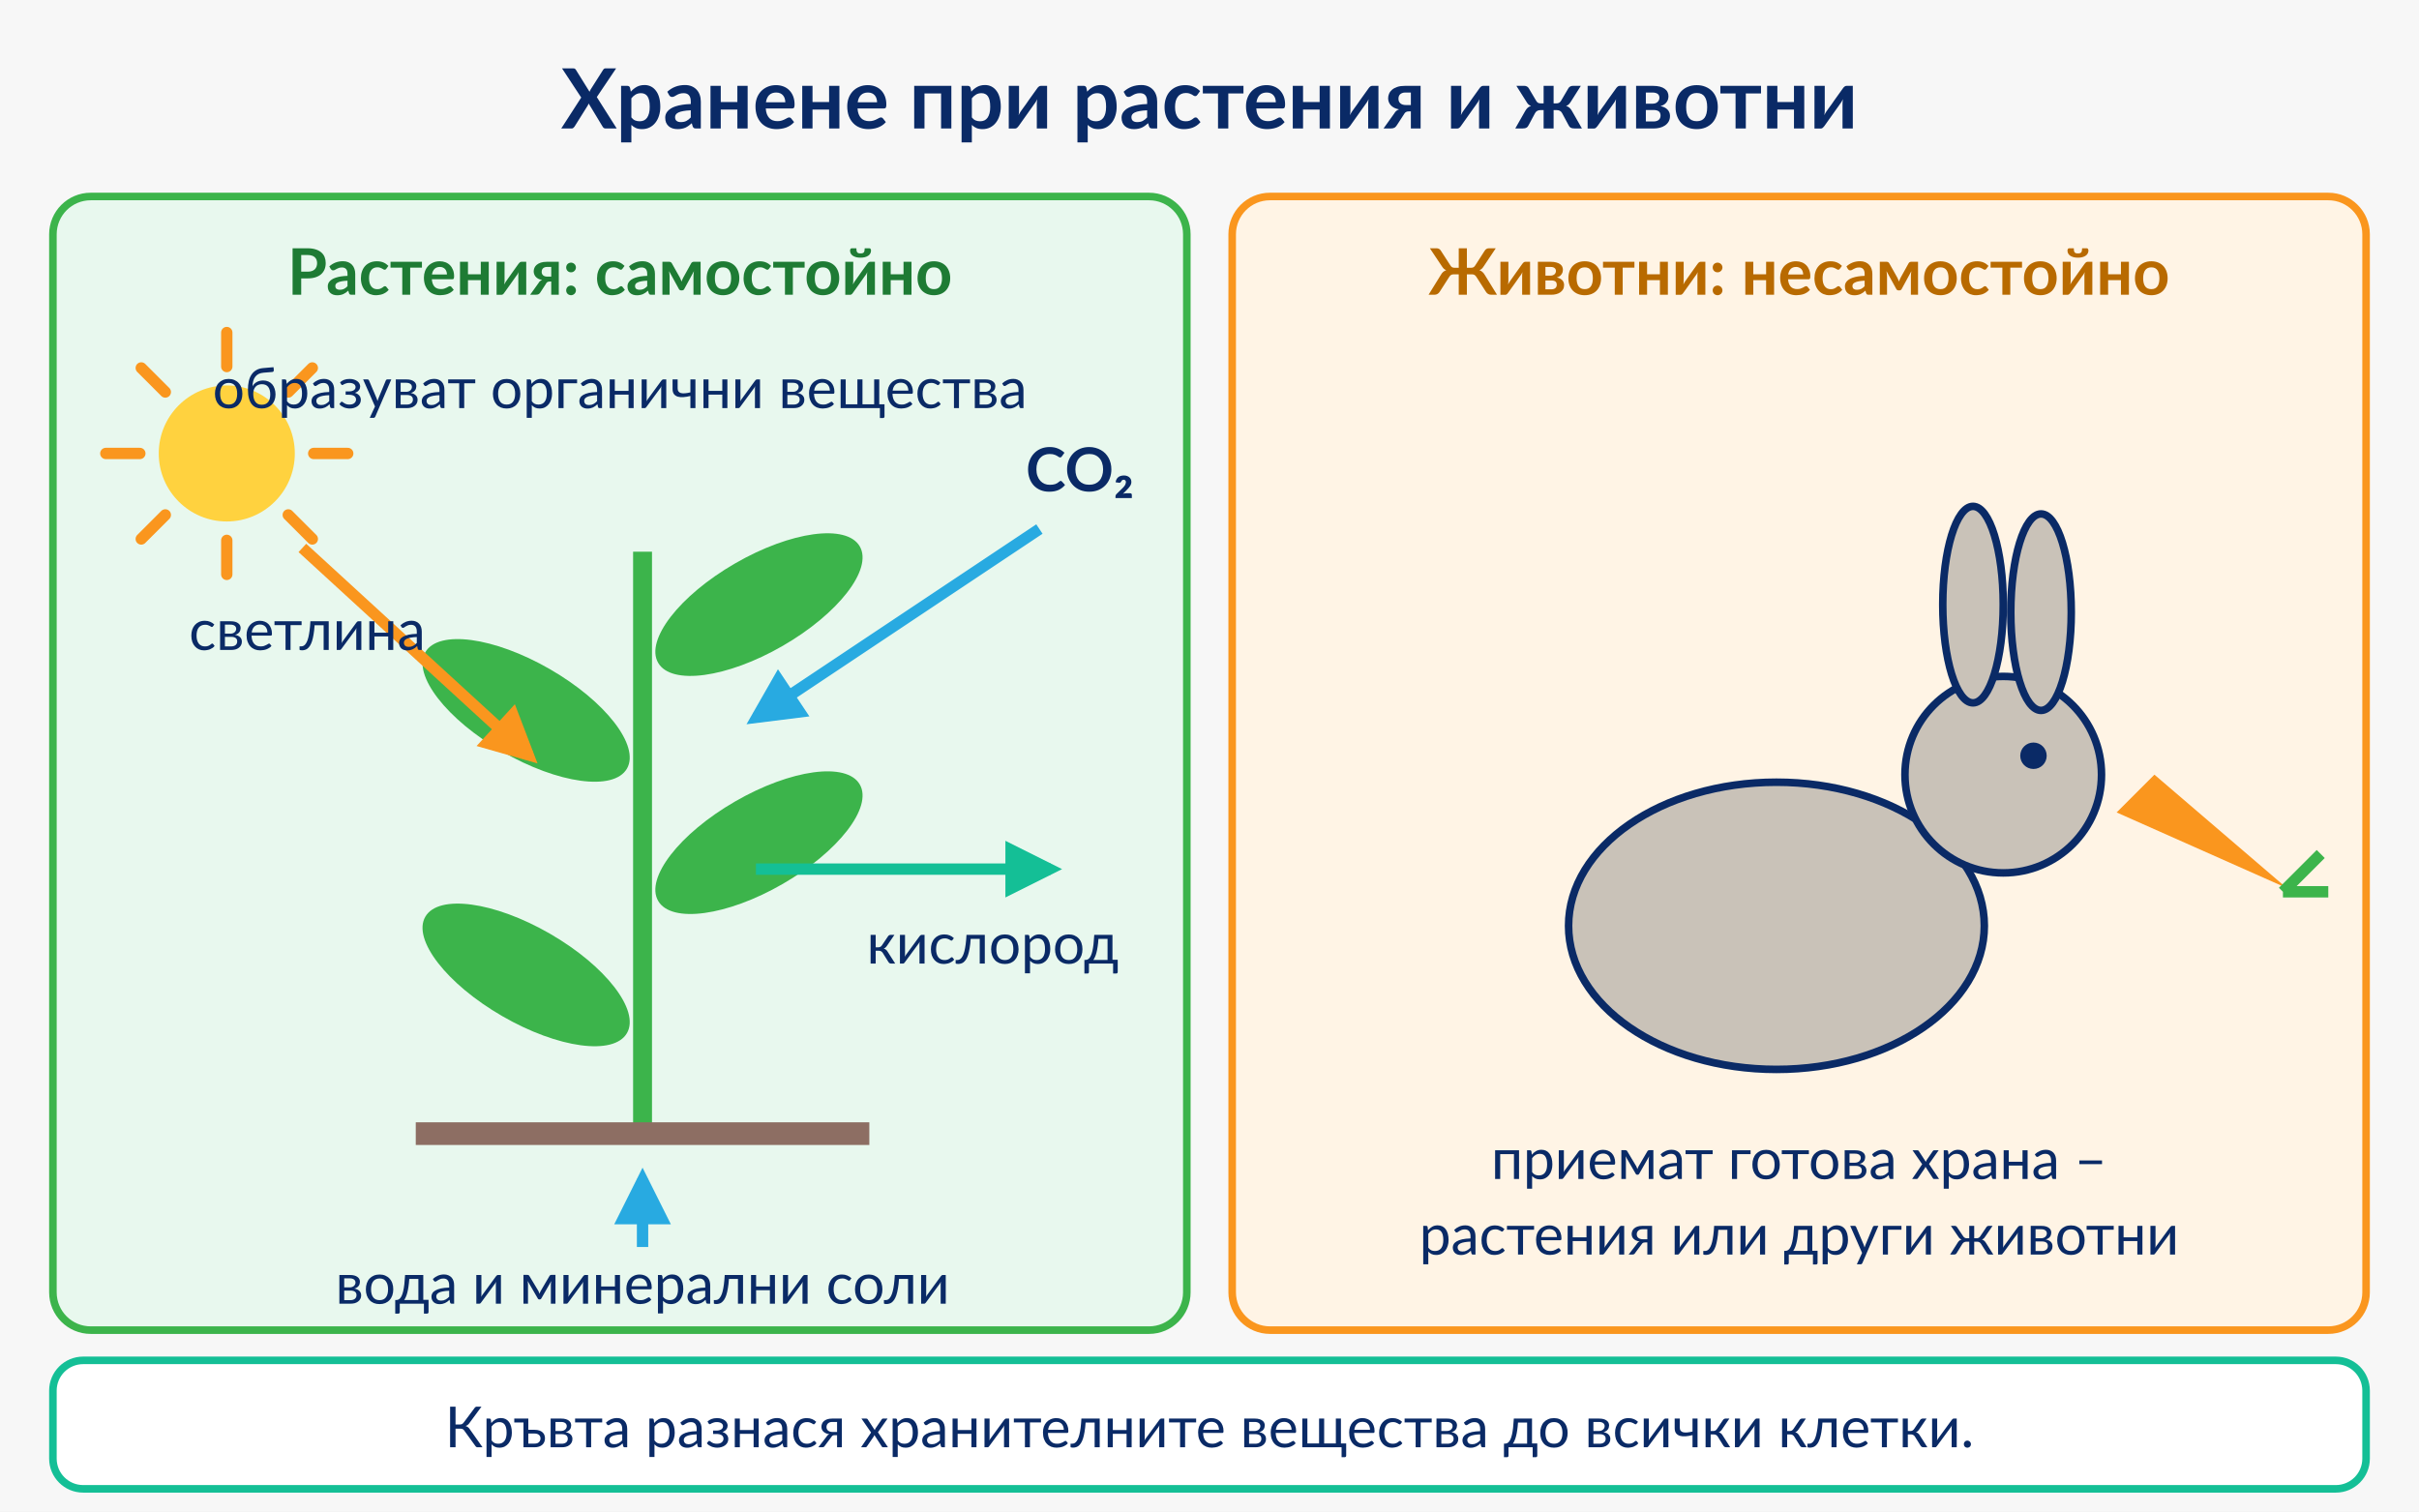
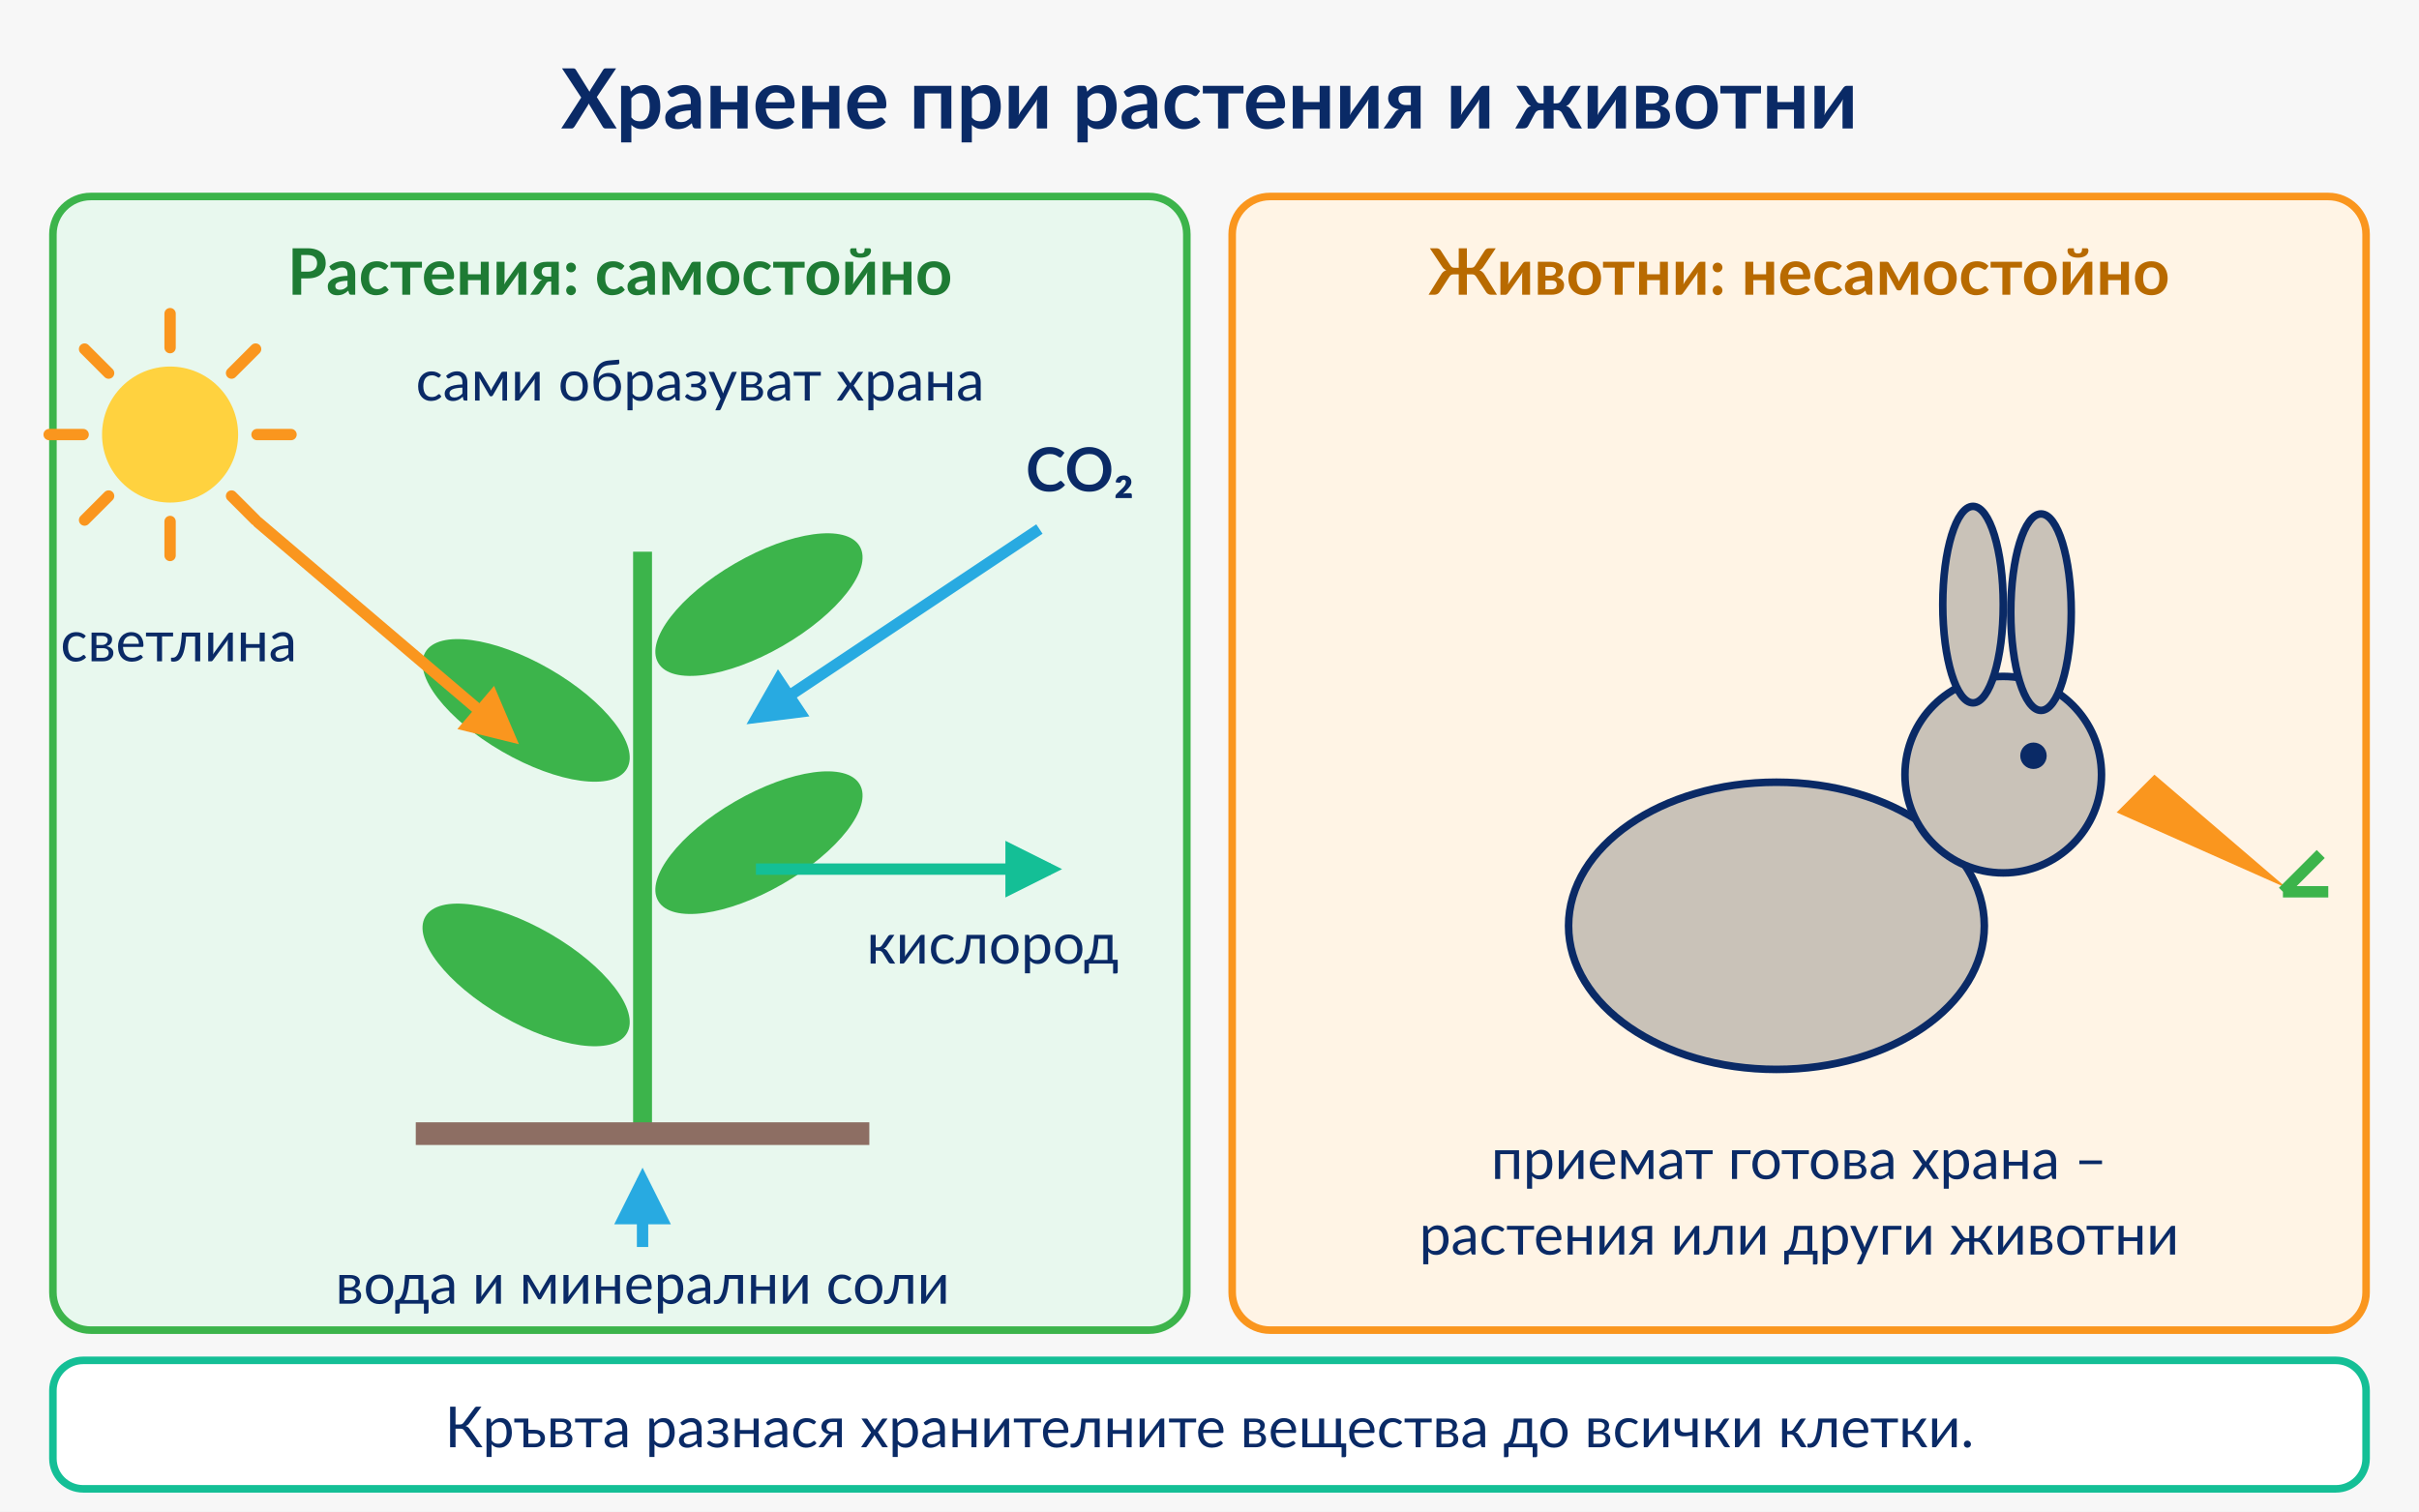
<svg xmlns="http://www.w3.org/2000/svg" viewBox="0 0 640 400" width="640" height="400" font-family="Lato, Arial, sans-serif" role="img">
  <defs>
    <marker id="a" viewBox="0 0 10 10" refX="8" refY="5" markerWidth="5" markerHeight="5" orient="auto-start-reverse">
      <path d="M0,0 L10,5 L0,10 z" fill="#0A2A66" />
    </marker>
    <marker id="o" viewBox="0 0 10 10" refX="8" refY="5" markerWidth="5" markerHeight="5" orient="auto-start-reverse">
      <path d="M0,0 L10,5 L0,10 z" fill="#FA961E" />
    </marker>
    <marker id="t" viewBox="0 0 10 10" refX="8" refY="5" markerWidth="5" markerHeight="5" orient="auto-start-reverse">
      <path d="M0,0 L10,5 L0,10 z" fill="#14BF96" />
    </marker>
    <marker id="c" viewBox="0 0 10 10" refX="8" refY="5" markerWidth="5" markerHeight="5" orient="auto-start-reverse">
      <path d="M0,0 L10,5 L0,10 z" fill="#28AAE1" />
    </marker>
    <marker id="g" viewBox="0 0 10 10" refX="8" refY="5" markerWidth="5" markerHeight="5" orient="auto-start-reverse">
      <path d="M0,0 L10,5 L0,10 z" fill="#3CB44B" />
    </marker>
    <marker id="gr" viewBox="0 0 10 10" refX="8" refY="5" markerWidth="5" markerHeight="5" orient="auto-start-reverse">
      <path d="M0,0 L10,5 L0,10 z" fill="#5A6478" />
    </marker>
  </defs>
  <rect width="640" height="400" fill="#F7F7F7" />
  <text x="320" y="34" font-size="22" text-anchor="middle" font-weight="bold" fill="#0A2A66">Хранене при растения и животни</text>
  <rect x="14" y="52" width="300" height="300" rx="10" fill="#E8F8EE" stroke="#3CB44B" stroke-width="2" />
  <rect x="326" y="52" width="300" height="300" rx="10" fill="#FFF4E5" stroke="#FA961E" stroke-width="2" />
  <text x="164" y="78" font-size="17" text-anchor="middle" font-weight="bold" fill="#1E7B34">Растения: самостойно</text>
  <text x="476" y="78" font-size="17" text-anchor="middle" font-weight="bold" fill="#B86A00">Животни: несамостойно</text>
-   <circle cx="60" cy="120" r="18" fill="#FFD23F" stroke="none" stroke-width="2" />
-   <line x1="83.0" y1="120.0" x2="92.0" y2="120.0" stroke="#FA961E" stroke-width="3" stroke-linecap="round" />
-   <line x1="76.263" y1="136.263" x2="82.627" y2="142.627" stroke="#FA961E" stroke-width="3" stroke-linecap="round" />
-   <line x1="60.0" y1="143.0" x2="60.0" y2="152.0" stroke="#FA961E" stroke-width="3" stroke-linecap="round" />
-   <line x1="43.737" y1="136.263" x2="37.373" y2="142.627" stroke="#FA961E" stroke-width="3" stroke-linecap="round" />
-   <line x1="37.0" y1="120.0" x2="28.0" y2="120.0" stroke="#FA961E" stroke-width="3" stroke-linecap="round" />
-   <line x1="43.737" y1="103.737" x2="37.373" y2="97.373" stroke="#FA961E" stroke-width="3" stroke-linecap="round" />
-   <line x1="60" y1="97.0" x2="60" y2="88.0" stroke="#FA961E" stroke-width="3" stroke-linecap="round" />
-   <line x1="76.263" y1="103.737" x2="82.627" y2="97.373" stroke="#FA961E" stroke-width="3" stroke-linecap="round" />
+   <circle cx="45" cy="115" r="18" fill="#FFD23F" stroke="none" stroke-width="2" />
+   <line x1="68.0" y1="115.0" x2="77.0" y2="115.0" stroke="#FA961E" stroke-width="3" stroke-linecap="round" />
+   <line x1="61.263" y1="131.263" x2="67.627" y2="137.627" stroke="#FA961E" stroke-width="3" stroke-linecap="round" />
+   <line x1="45.0" y1="138.0" x2="45.0" y2="147.0" stroke="#FA961E" stroke-width="3" stroke-linecap="round" />
+   <line x1="28.737" y1="131.263" x2="22.373" y2="137.627" stroke="#FA961E" stroke-width="3" stroke-linecap="round" />
+   <line x1="22.0" y1="115.0" x2="13.0" y2="115.0" stroke="#FA961E" stroke-width="3" stroke-linecap="round" />
+   <line x1="28.737" y1="98.737" x2="22.373" y2="92.373" stroke="#FA961E" stroke-width="3" stroke-linecap="round" />
+   <line x1="45" y1="92.0" x2="45" y2="83.0" stroke="#FA961E" stroke-width="3" stroke-linecap="round" />
+   <line x1="61.263" y1="98.737" x2="67.627" y2="92.373" stroke="#FA961E" stroke-width="3" stroke-linecap="round" />
  <path d="M170,300 L170,146.0" fill="none" stroke="#3CB44B" stroke-width="5" />
  <ellipse cx="139.2" cy="258.0" rx="30.8" ry="12.6" fill="#3CB44B" transform="rotate(30 139.2 258.0)" />
  <ellipse cx="200.8" cy="223.0" rx="30.8" ry="12.6" fill="#3CB44B" transform="rotate(-30 200.8 223.0)" />
  <ellipse cx="139.2" cy="188.0" rx="30.8" ry="12.6" fill="#3CB44B" transform="rotate(30 139.2 188.0)" />
  <ellipse cx="200.8" cy="160.0" rx="30.8" ry="12.6" fill="#3CB44B" transform="rotate(-30 200.8 160.0)" />
  <line x1="110" y1="300" x2="230" y2="300" stroke="#8D6E63" stroke-width="6" />
-   <line x1="80" y1="145" x2="140" y2="200" stroke="#FA961E" stroke-width="3" marker-end="url(#o)" />
-   <text x="50" y="172" font-size="15" text-anchor="start" font-weight="normal" fill="#0A2A66">светлина</text>
+   <line x1="68" y1="138" x2="135" y2="195" stroke="#FA961E" stroke-width="3" marker-end="url(#o)" />
+   <text x="16" y="175" font-size="15" text-anchor="start" font-weight="normal" fill="#0A2A66">светлина</text>
  <line x1="275" y1="140" x2="200" y2="190" stroke="#28AAE1" stroke-width="3" marker-end="url(#c)" />
  <text x="300" y="130" font-size="16" text-anchor="end" font-weight="bold" fill="#0A2A66">CO₂</text>
  <line x1="170" y1="330" x2="170" y2="312" stroke="#28AAE1" stroke-width="3" marker-end="url(#c)" />
  <text x="170" y="345" font-size="15" text-anchor="middle" font-weight="normal" fill="#0A2A66">вода и минерални соли</text>
  <line x1="200" y1="230" x2="278" y2="230" stroke="#14BF96" stroke-width="3" marker-end="url(#t)" />
  <text x="296" y="255" font-size="15" text-anchor="end" font-weight="normal" fill="#0A2A66">кислород</text>
  <ellipse cx="470" cy="245" rx="55" ry="38" fill="#C9C2B8" stroke="#0A2A66" stroke-width="2" />
  <circle cx="530" cy="205" r="26" fill="#C9C2B8" stroke="#0A2A66" stroke-width="2" />
  <ellipse cx="522" cy="160" rx="8" ry="26" fill="#C9C2B8" stroke="#0A2A66" stroke-width="2" />
  <ellipse cx="540" cy="162" rx="8" ry="26" fill="#C9C2B8" stroke="#0A2A66" stroke-width="2" />
  <circle cx="538" cy="200" r="3.5" fill="#0A2A66" stroke="none" stroke-width="2" />
  <path d="M560,215 L605,235 L570,205 z" fill="#FA961E" stroke="none" stroke-width="2" />
  <path d="M604,236 l10,-10 M604,236 l12,0" fill="none" stroke="#3CB44B" stroke-width="3" />
  <text x="476" y="312" font-size="15" text-anchor="middle" font-weight="normal" fill="#0A2A66">приемат готова храна –</text>
  <text x="476" y="332" font-size="15" text-anchor="middle" font-weight="normal" fill="#0A2A66">растения или други животни</text>
-   <text x="164" y="108" font-size="15" text-anchor="middle" font-weight="normal" fill="#0A2A66">образуват органични вещества</text>
+   <text x="110" y="106" font-size="15" text-anchor="start" font-weight="normal" fill="#0A2A66">сами образуват храна</text>
  <rect x="14" y="360" width="612" height="34" rx="8" fill="#fff" stroke="#14BF96" stroke-width="2" />
  <text x="320" y="383" font-size="15" text-anchor="middle" font-weight="normal" fill="#0A2A66">Кръвта разнася хранителните вещества до всички клетки.</text>
</svg>
